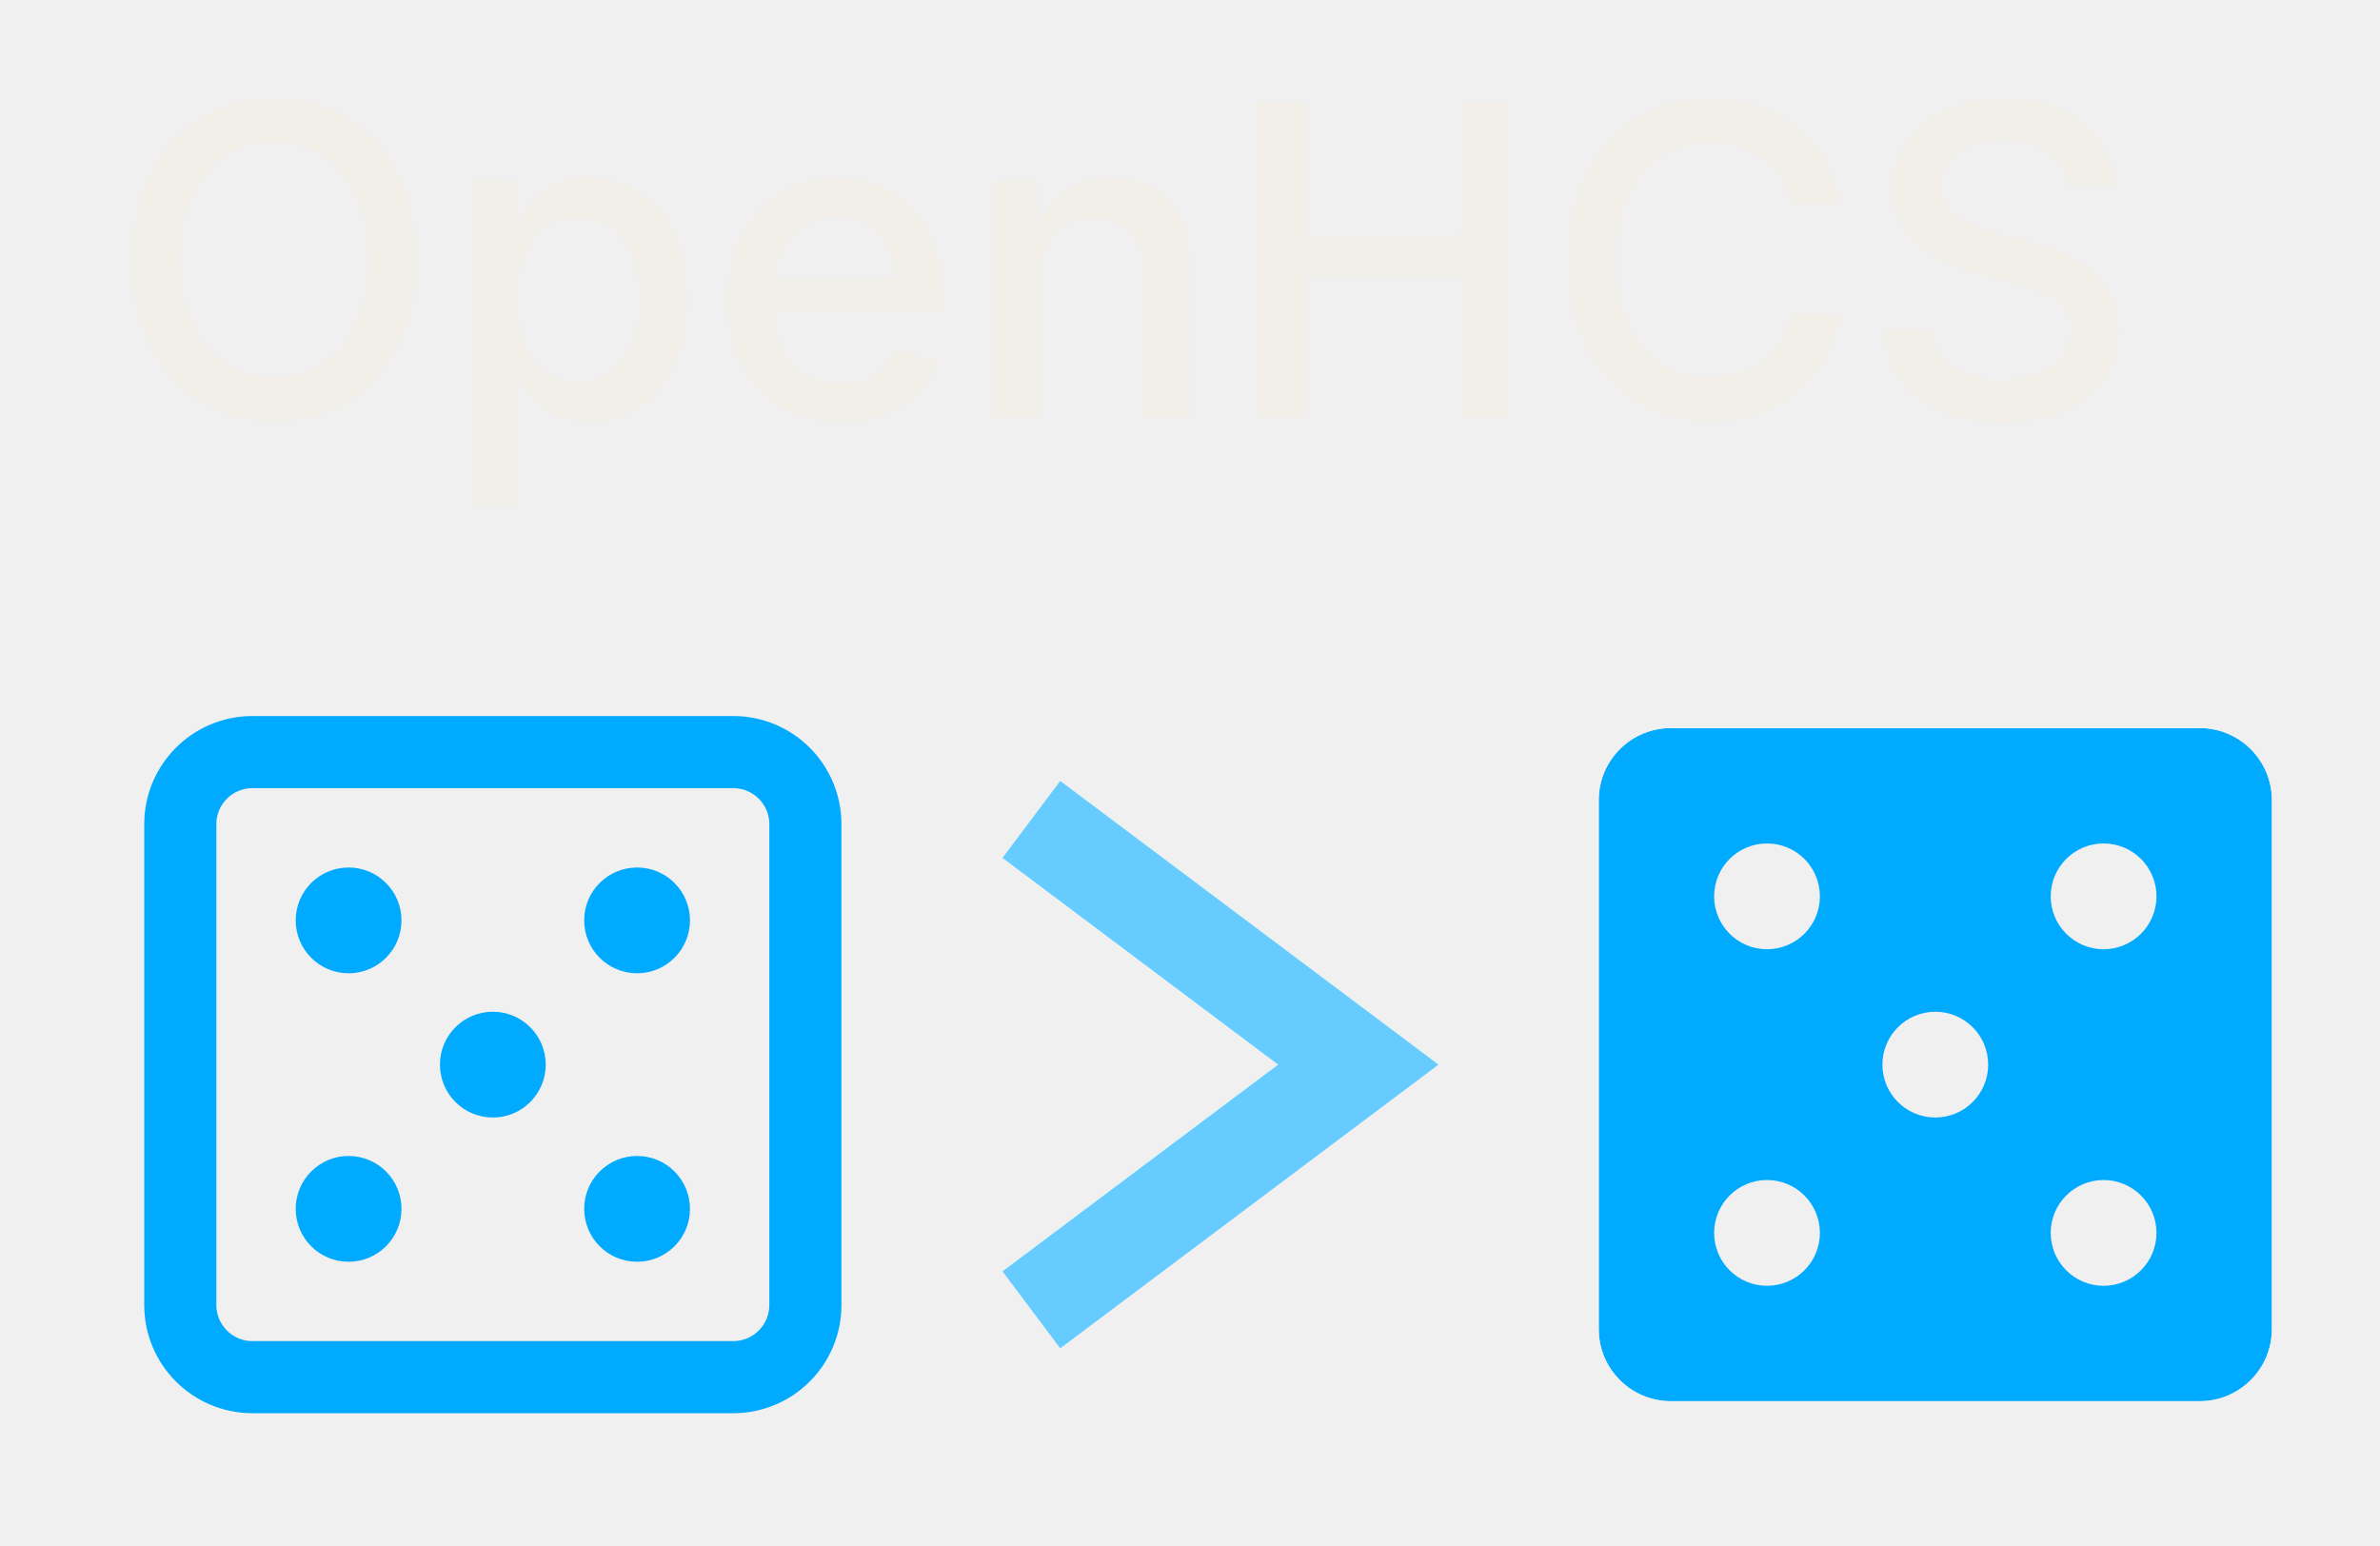
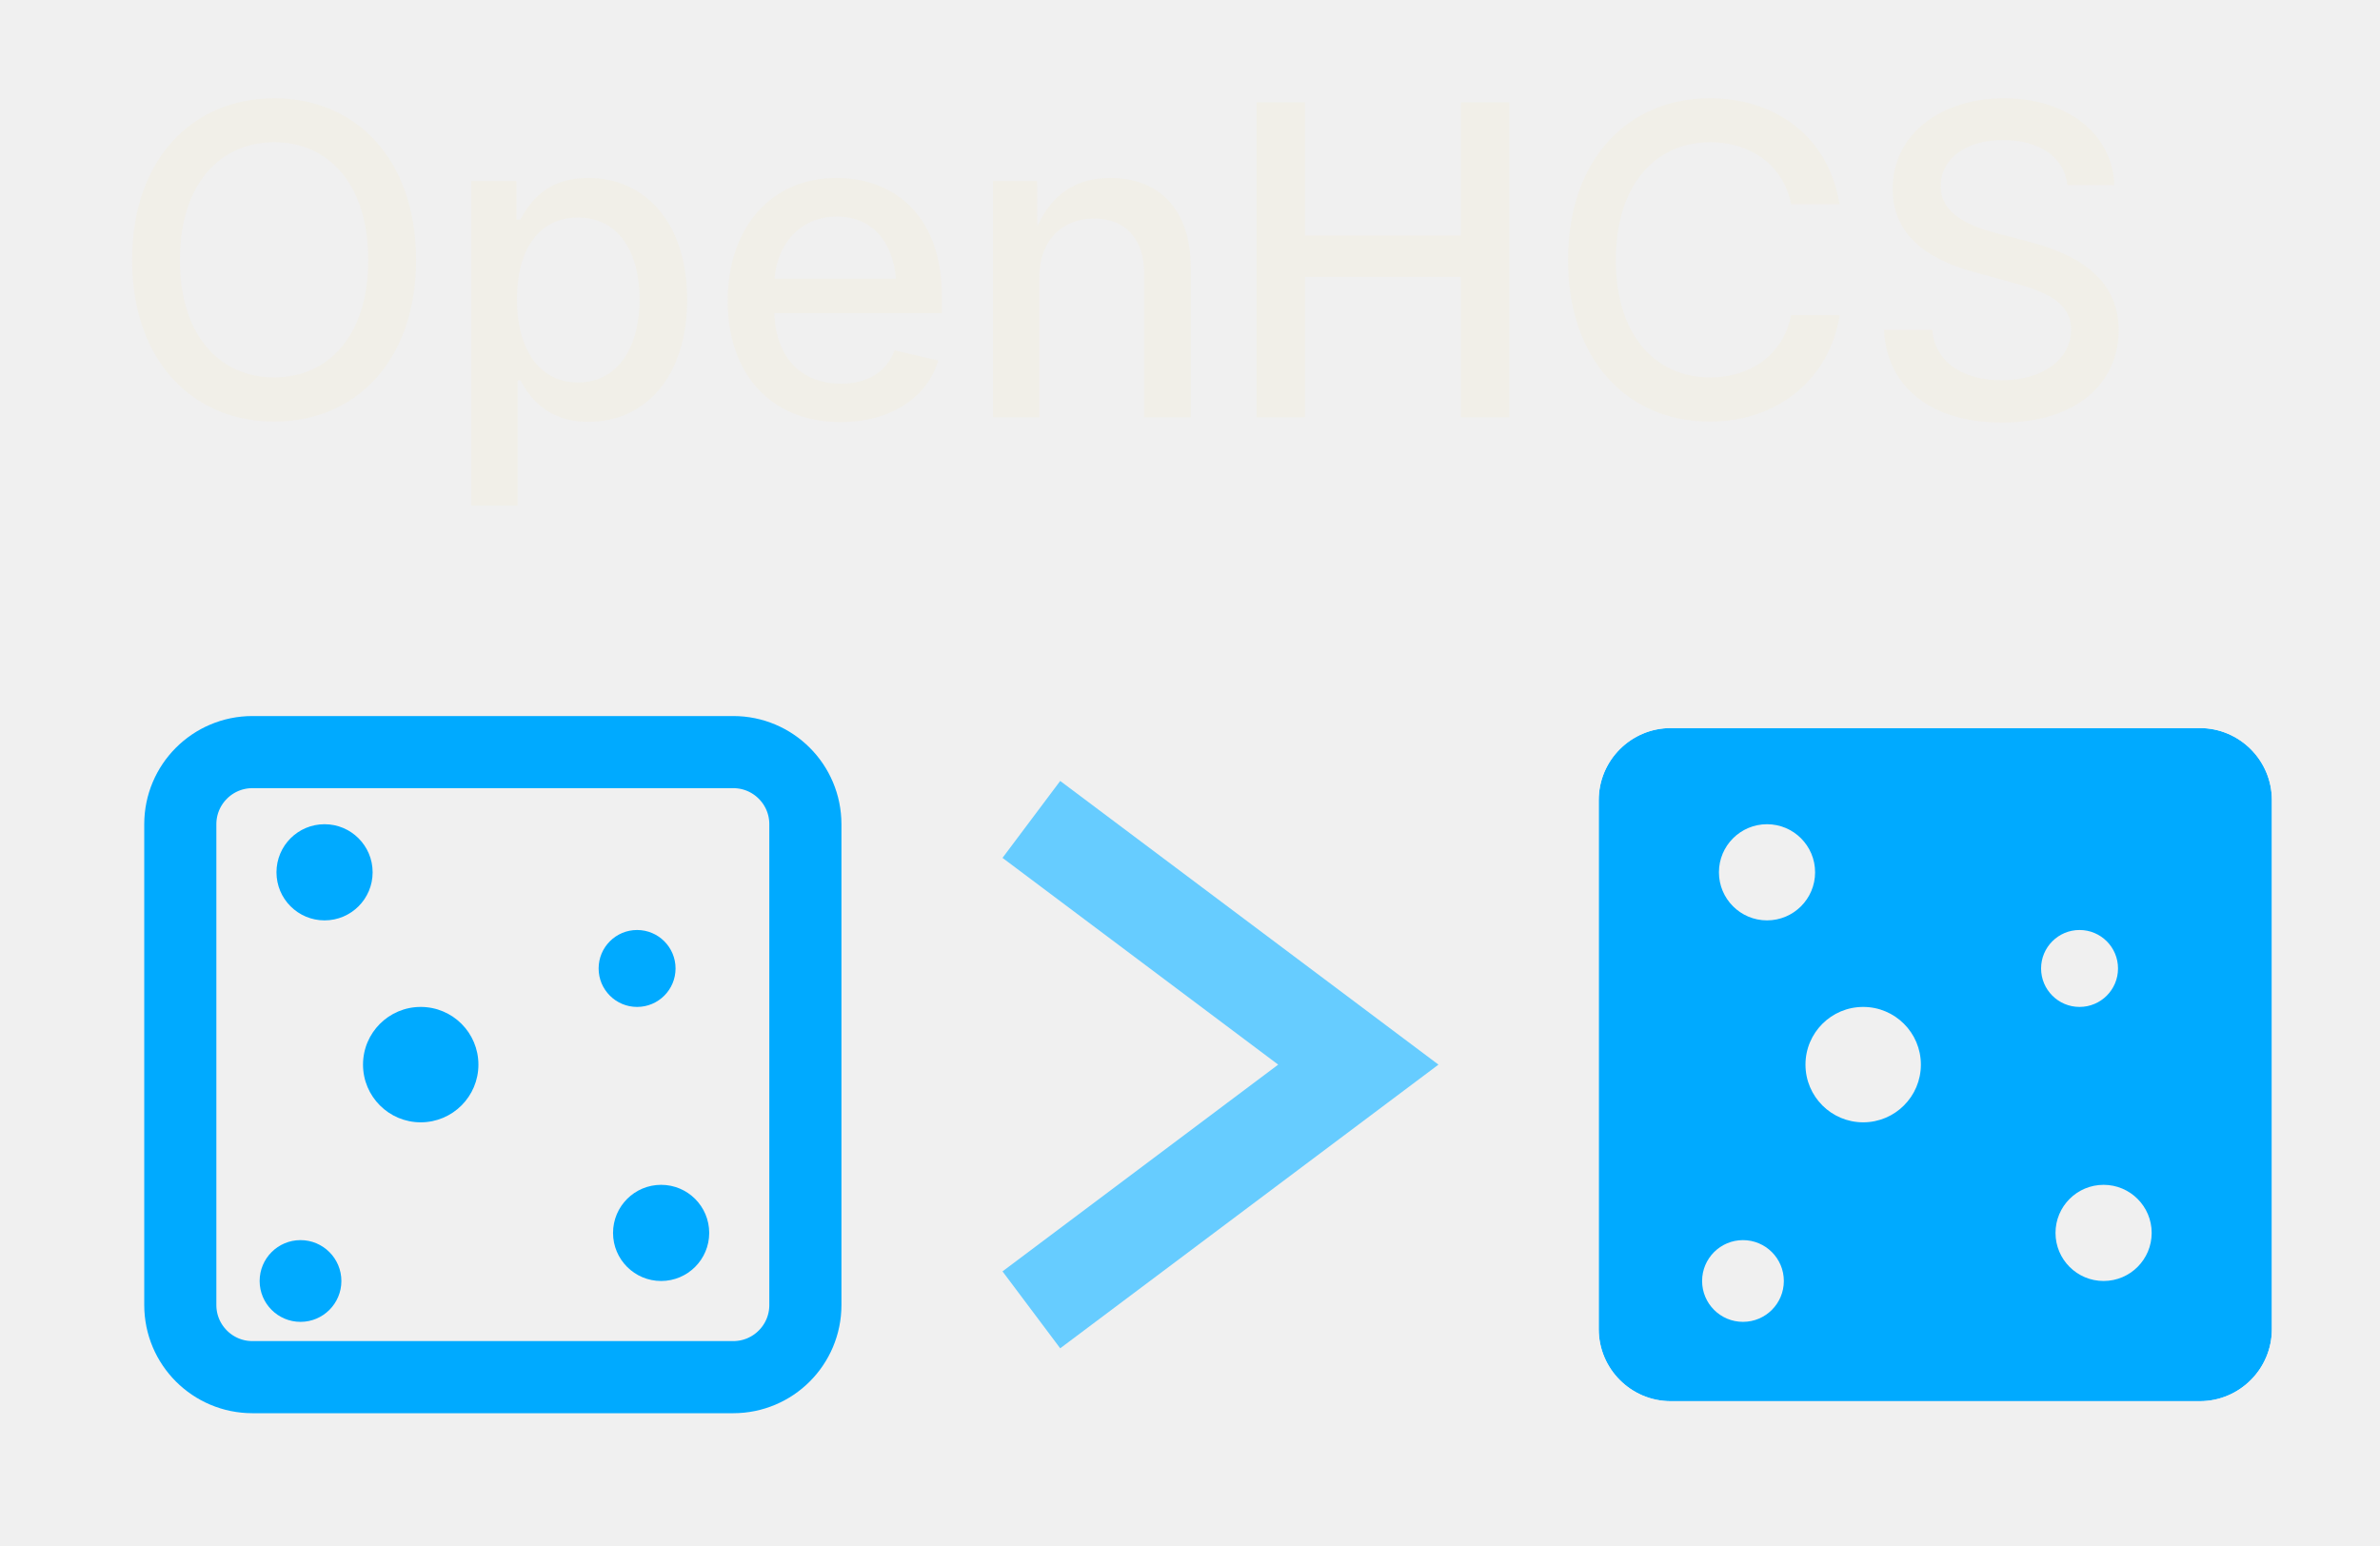
<svg xmlns="http://www.w3.org/2000/svg" viewBox="0 0 154 100" width="154" height="100" role="img" aria-label="OpenHCS">
  <defs>
    <mask id="openhcs-inverted-cells-stacked" maskUnits="userSpaceOnUse" x="61" y="1" width="30" height="30">
      <rect x="62" y="2" width="28" height="28" rx="3" fill="white" />
      <g fill="black">
-         <circle cx="69" cy="9" r="2.2" />
-         <circle cx="83" cy="9" r="2.2" />
-         <circle cx="76" cy="16" r="2.2" />
-         <circle cx="69" cy="23" r="2.2" />
-         <circle cx="83" cy="23" r="2.2" />
+         <circle cx="69" cy="8" r="2" />
+         <circle cx="82" cy="12" r="1.6" />
+         <circle cx="73" cy="16" r="2.4" />
+         <circle cx="83" cy="23" r="2" />
+         <circle cx="68" cy="25" r="1.7" />
      </g>
    </mask>
  </defs>
  <text x="7" y="27" textLength="140" lengthAdjust="spacingAndGlyphs" font-family="Inter, 'Helvetica Neue', Arial, sans-serif" font-size="28" font-weight="500" fill="#F1EFE8">OpenHCS</text>
  <g transform="translate(7 44) scale(1.5556)">
    <rect x="3" y="3" width="26" height="26" rx="3" fill="none" stroke="#00AAFF" stroke-width="3" />
    <g fill="#00AAFF">
-       <circle cx="10" cy="10" r="2.2" />
-       <circle cx="22" cy="10" r="2.2" />
-       <circle cx="16" cy="16" r="2.2" />
-       <circle cx="10" cy="22" r="2.2" />
-       <circle cx="22" cy="22" r="2.2" />
+       <circle cx="9" cy="8" r="2" />
+       <circle cx="22" cy="12" r="1.6" />
+       <circle cx="13" cy="16" r="2.4" />
+       <circle cx="23" cy="23" r="2" />
+       <circle cx="8" cy="25" r="1.7" />
    </g>
    <path d="M40 7 L52 16 L40 25" fill="none" stroke="#66CCFF" stroke-width="4" stroke-linecap="square" stroke-linejoin="miter" />
    <rect x="62" y="2" width="28" height="28" rx="3" fill="#00AAFF" mask="url(#openhcs-inverted-cells-stacked)" />
  </g>
</svg>
